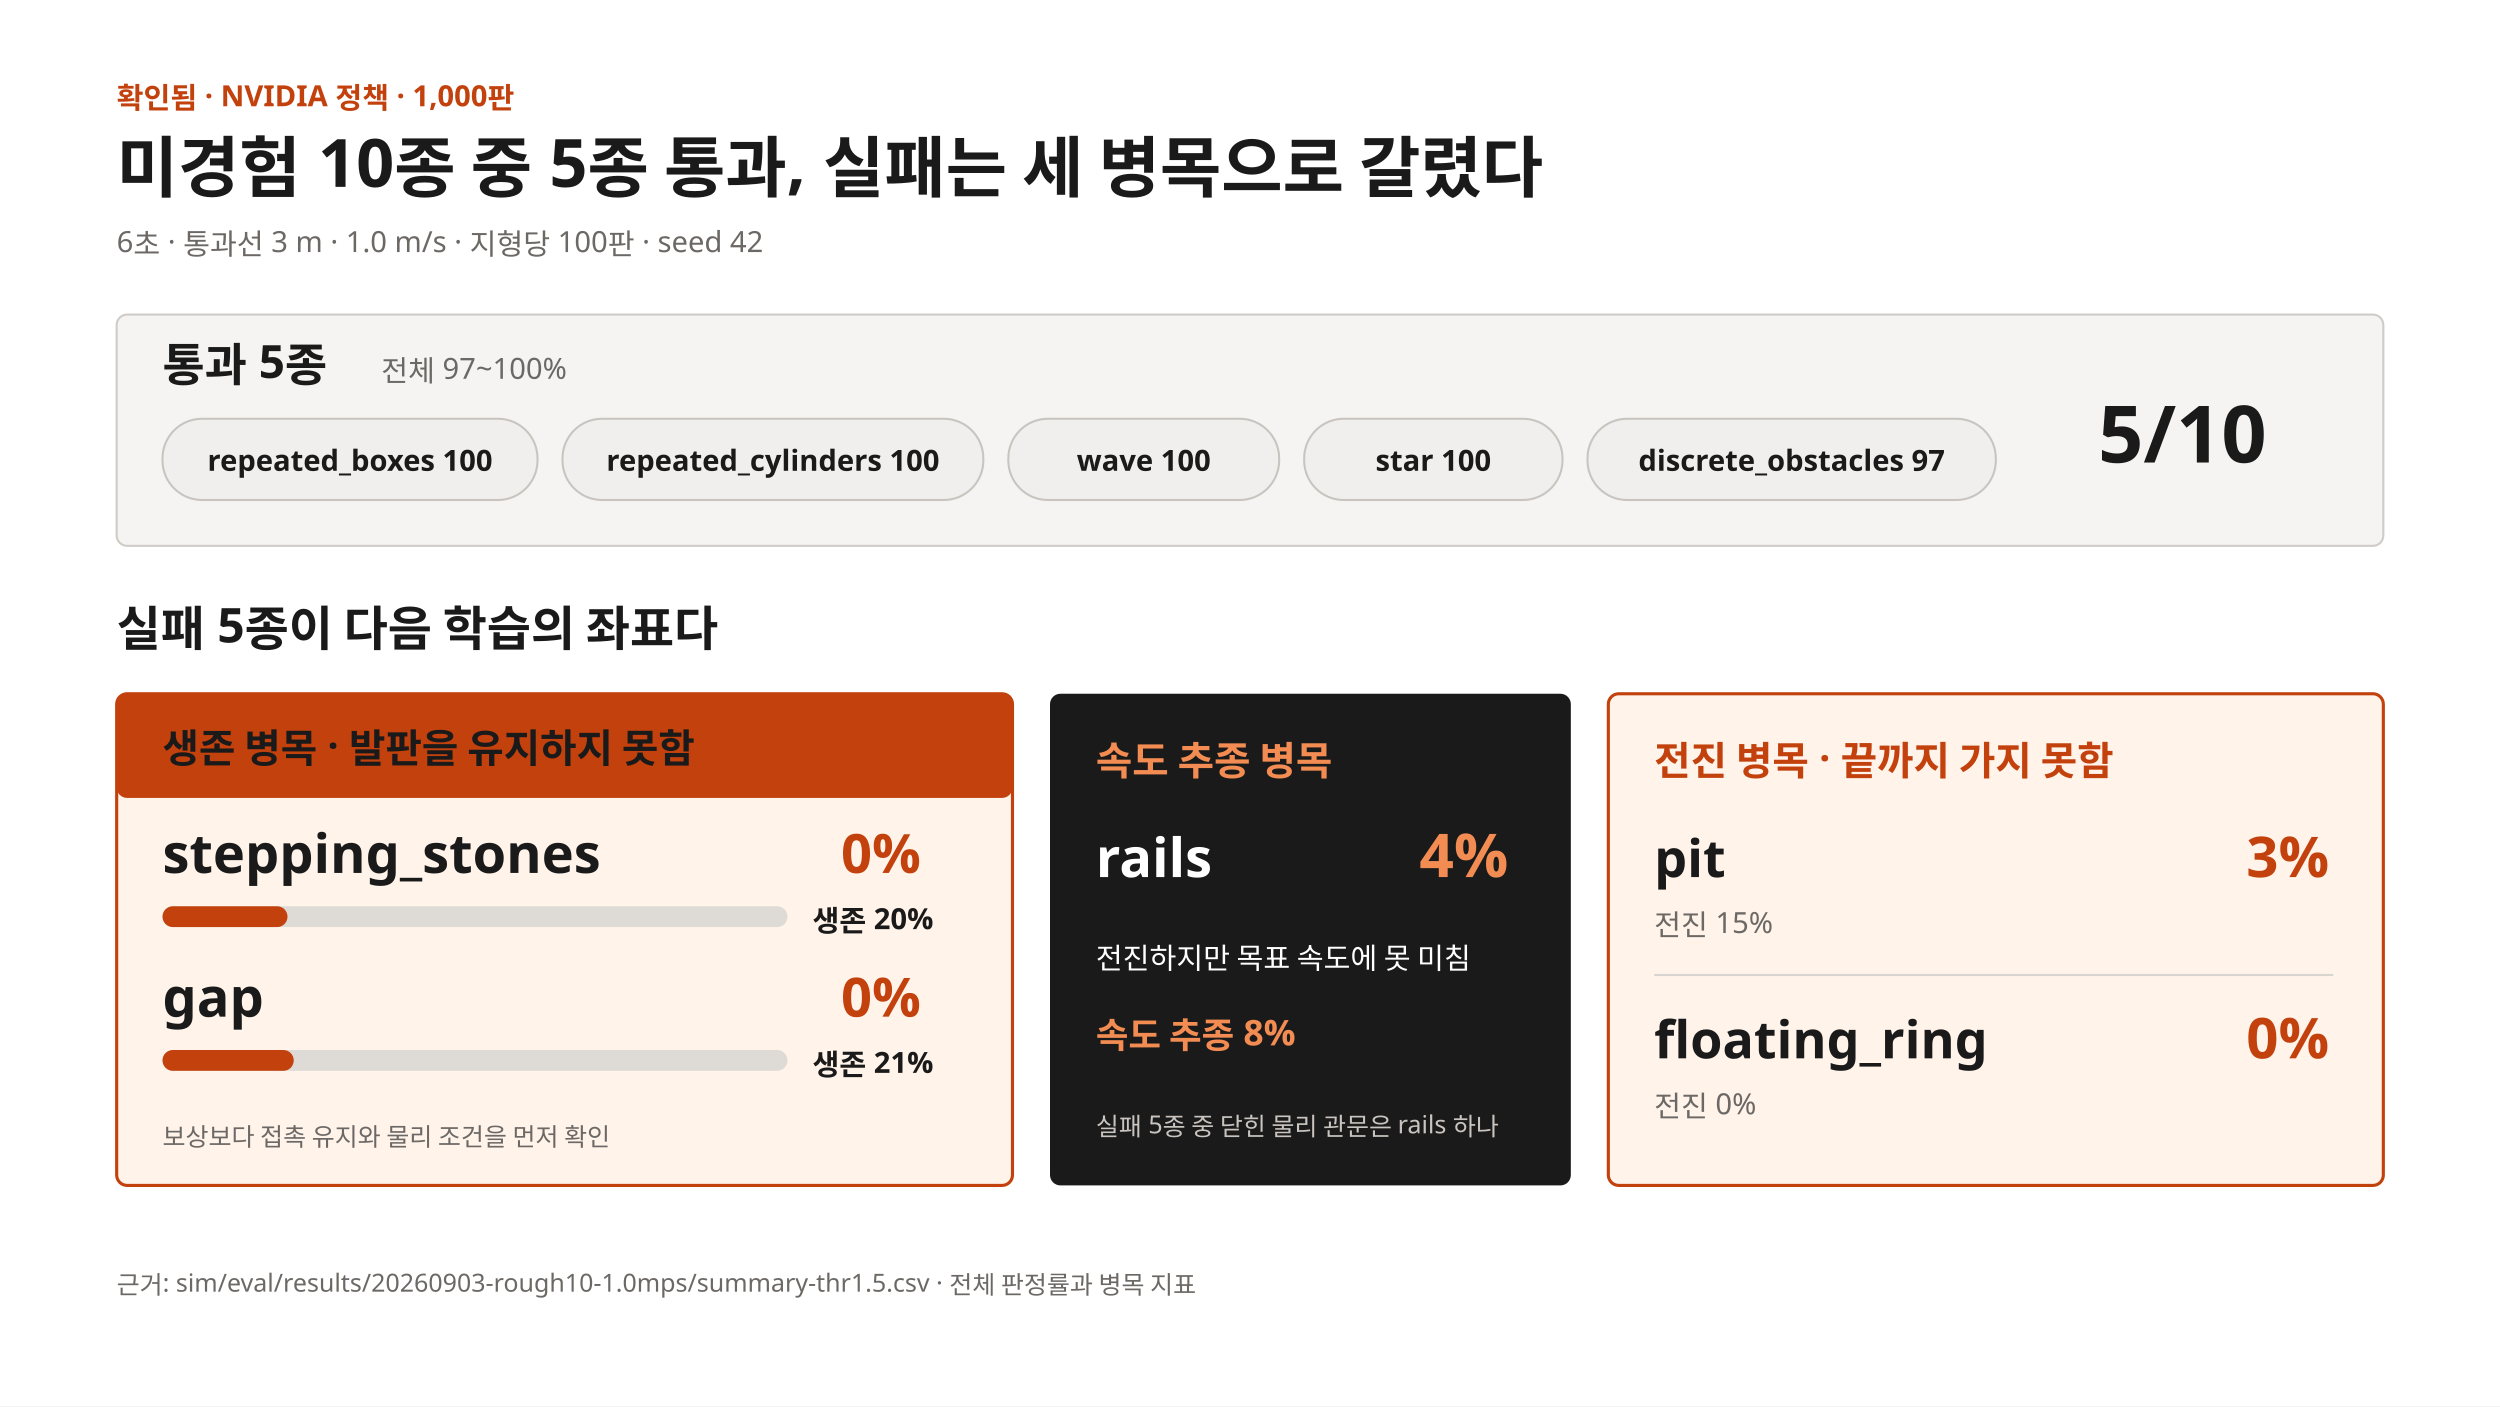
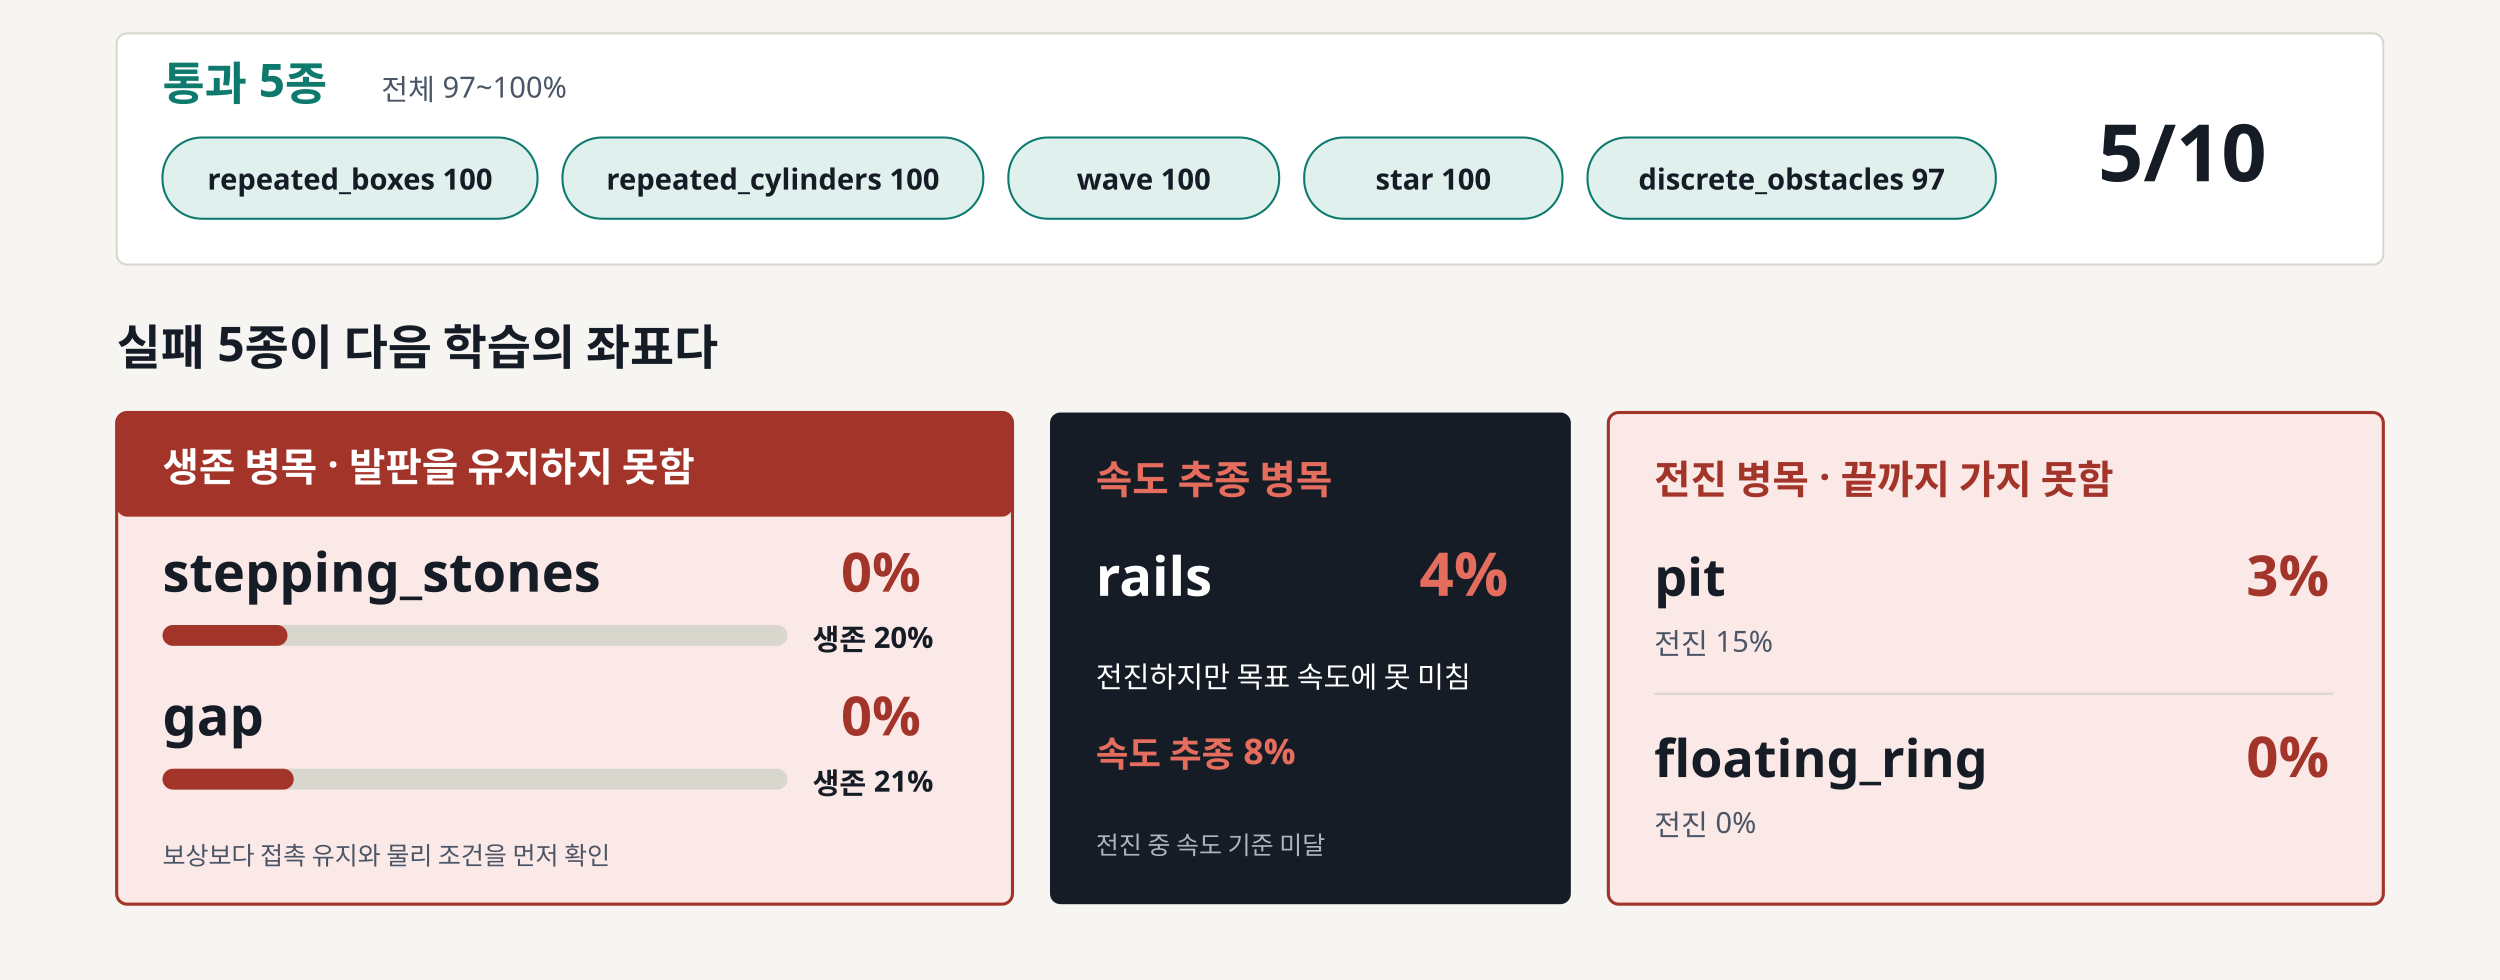
- <svg xmlns="http://www.w3.org/2000/svg" width="1200" height="675" viewBox="0 0 1200 675" role="img" aria-labelledby="title desc">
+ <svg xmlns="http://www.w3.org/2000/svg" width="1200" height="470" viewBox="0 135 1200 470" role="img" aria-labelledby="title desc">
  <defs>
    <style>
-     text{font-family:'Malgun Gothic','맑은 고딕',sans-serif;fill:#1a1a1a}.title{font-size:32px;font-weight:800}.small{font-size:14px}.tiny{font-size:12px}.muted{fill:#6b6865}.accent{fill:#c2410c}.chip{fill:#f1efed;stroke:#c9c4bf}.fail{fill:#fff3ea;stroke:#c2410c;stroke-width:1.5}.dark{fill:#1a1a1a}
+     text{font-family:'Pretendard','Noto Sans KR','Malgun Gothic',sans-serif;fill:#161c26}.title{font-size:32px;font-weight:800}.small{font-size:14px}.tiny{font-size:12px}.muted{fill:#4a5566}.accent{fill:#a3342a}
  </style>
  </defs>
-   <rect width="1200" height="675" fill="#ffffff" />
-   <text x="56" y="52" class="small accent" font-weight="700">확인됨 · NVIDIA 정책 · 1,000판</text>
-   <text x="56" y="92" class="title">미경험 10종 중 5종 통과, 실패는 세 병목으로 갈렸다</text>
-   <text x="56" y="121" class="small muted">6초 · 통과선 3 m · 1.0 m/s · 지형당 100판 · seed 42</text>
-   <rect x="56" y="151" width="1088" height="111" rx="5" fill="#f6f4f2" stroke="#cfcbc7" />
-   <text x="78" y="183" font-size="22" font-weight="800">통과 5종</text>
+   <rect width="1200" height="675" fill="#f6f5f1" />
+   <rect x="56" y="151" width="1088" height="111" rx="5" fill="#ffffff" stroke="#d9d6cd" />
+   <text x="78" y="183" font-size="22" style="fill:#0e7a6e" font-weight="800">통과 5종</text>
  <text x="183" y="183" class="small muted">전체 97~100%</text>
-   <rect x="78" y="201" width="180" height="39" rx="19" fill="#f1efed" stroke="#c9c4bf" />
+   <rect x="78" y="201" width="180" height="39" rx="19" fill="#e0f0ed" stroke="#0e7a6e" />
  <text x="168" y="226" class="small" text-anchor="middle" font-weight="700">repeated_boxes 100</text>
-   <rect x="270" y="201" width="202" height="39" rx="19" fill="#f1efed" stroke="#c9c4bf" />
+   <rect x="270" y="201" width="202" height="39" rx="19" fill="#e0f0ed" stroke="#0e7a6e" />
  <text x="371" y="226" class="small" text-anchor="middle" font-weight="700">repeated_cylinders 100</text>
-   <rect x="484" y="201" width="130" height="39" rx="19" fill="#f1efed" stroke="#c9c4bf" />
+   <rect x="484" y="201" width="130" height="39" rx="19" fill="#e0f0ed" stroke="#0e7a6e" />
  <text x="549" y="226" class="small" text-anchor="middle" font-weight="700">wave 100</text>
-   <rect x="626" y="201" width="124" height="39" rx="19" fill="#f1efed" stroke="#c9c4bf" />
+   <rect x="626" y="201" width="124" height="39" rx="19" fill="#e0f0ed" stroke="#0e7a6e" />
  <text x="688" y="226" class="small" text-anchor="middle" font-weight="700">star 100</text>
-   <rect x="762" y="201" width="196" height="39" rx="19" fill="#f1efed" stroke="#c9c4bf" />
+   <rect x="762" y="201" width="196" height="39" rx="19" fill="#e0f0ed" stroke="#0e7a6e" />
  <text x="860" y="226" class="small" text-anchor="middle" font-weight="700">discrete_obstacles 97</text>
  <text x="1088" y="222" font-size="38" font-weight="800" text-anchor="end">5/10</text>
  <text x="56" y="310" font-size="23" font-weight="800">실패 5종이 다음 학습의 좌표다</text>
-   <rect x="56" y="333" width="430" height="236" rx="5" fill="#fff3ea" stroke="#c2410c" stroke-width="1.5" />
-   <rect x="56" y="333" width="430" height="50" rx="5" fill="#c2410c" />
-   <text x="78" y="366" font-size="19" fill="#ffffff" font-weight="800">생존 병목 · 발판을 유지하지 못함</text>
+   <rect x="56" y="333" width="430" height="236" rx="5" fill="#fbe9e7" stroke="#a3342a" stroke-width="1.5" />
+   <rect x="56" y="333" width="430" height="50" rx="5" fill="#a3342a" />
+   <text x="78" y="366" font-size="19" style="fill:#ffffff" font-weight="800">생존 병목 · 발판을 유지하지 못함</text>
  <text x="78" y="419" font-size="26" font-weight="800">stepping_stones</text>
-   <text x="442" y="419" font-size="26" style="fill:#c2410c" text-anchor="end" font-weight="800">0%</text>
-   <rect x="78" y="435" width="300" height="10" rx="5" fill="#dedad6" />
-   <rect x="78" y="435" width="60" height="10" rx="5" fill="#c2410c" />
+   <text x="442" y="419" font-size="26" style="fill:#a3342a" text-anchor="end" font-weight="800">0%</text>
+   <rect x="78" y="435" width="300" height="10" rx="5" fill="#d9d6cd" />
+   <rect x="78" y="435" width="60" height="10" rx="5" fill="#a3342a" />
  <text x="390" y="447" class="small" font-weight="700">생존 20%</text>
  <text x="78" y="488" font-size="26" font-weight="800">gap</text>
-   <text x="442" y="488" font-size="26" style="fill:#c2410c" text-anchor="end" font-weight="800">0%</text>
-   <rect x="78" y="504" width="300" height="10" rx="5" fill="#dedad6" />
-   <rect x="78" y="504" width="63" height="10" rx="5" fill="#c2410c" />
+   <text x="442" y="488" font-size="26" style="fill:#a3342a" text-anchor="end" font-weight="800">0%</text>
+   <rect x="78" y="504" width="300" height="10" rx="5" fill="#d9d6cd" />
+   <rect x="78" y="504" width="63" height="10" rx="5" fill="#a3342a" />
  <text x="390" y="516" class="small" font-weight="700">생존 21%</text>
  <text x="78" y="550" class="tiny muted">보상보다 접촉 유지와 물리 조건을 먼저 확인</text>
-   <rect x="504" y="333" width="250" height="236" rx="5" fill="#1a1a1a" />
-   <text x="526" y="372" font-size="19" style="fill:#f28c52" font-weight="800">속도 추종 병목</text>
+   <rect x="504" y="333" width="250" height="236" rx="5" fill="#161c26" />
+   <text x="526" y="372" font-size="19" style="fill:#e56d5e" font-weight="800">속도 추종 병목</text>
  <text x="526" y="421" font-size="26" style="fill:#ffffff" font-weight="800">rails</text>
-   <text x="724" y="421" font-size="29" style="fill:#f28c52" text-anchor="end" font-weight="800">4%</text>
+   <text x="724" y="421" font-size="29" style="fill:#e56d5e" text-anchor="end" font-weight="800">4%</text>
  <text x="526" y="465" class="small" style="fill:#ffffff">전진하지만 목표 속도에 못 미침</text>
-   <text x="526" y="503" font-size="17" style="fill:#f28c52" font-weight="700">속도 추종 8%</text>
-   <text x="526" y="545" class="tiny" style="fill:#c9c4bf">실패 5종 중 닫힌 물리 관문은 rails 하나</text>
-   <rect x="772" y="333" width="372" height="236" rx="5" fill="#fff3ea" stroke="#c2410c" stroke-width="1.5" />
+   <text x="526" y="503" font-size="17" style="fill:#e56d5e" font-weight="700">속도 추종 8%</text>
+   <text x="526" y="545" class="tiny" style="fill:#adb5c1">전진 중 속도 기준 미달</text>
+   <rect x="772" y="333" width="372" height="236" rx="5" fill="#fbe9e7" stroke="#a3342a" stroke-width="1.5" />
  <text x="794" y="372" font-size="19" class="accent" font-weight="800">전진 병목 · 끝까지 가지 못함</text>
  <text x="794" y="421" font-size="25" font-weight="800">pit</text>
  <text x="1118" y="421" font-size="27" class="accent" text-anchor="end" font-weight="800">3%</text>
  <text x="794" y="449" class="small muted">전진 15%</text>
-   <line x1="794" y1="468" x2="1120" y2="468" stroke="#d8d4d0" />
+   <line x1="794" y1="468" x2="1120" y2="468" stroke="#d9d6cd" />
  <text x="794" y="508" font-size="25" font-weight="800">floating_ring</text>
  <text x="1118" y="508" font-size="27" class="accent" text-anchor="end" font-weight="800">0%</text>
  <text x="794" y="536" class="small muted">전진 0%</text>
-   <text x="56" y="621" class="tiny muted">근거: sim/eval/results/20260903-rough10-1.0mps/summary-thr1.5.csv · 전체 판정률과 병목 지표</text>
</svg>
